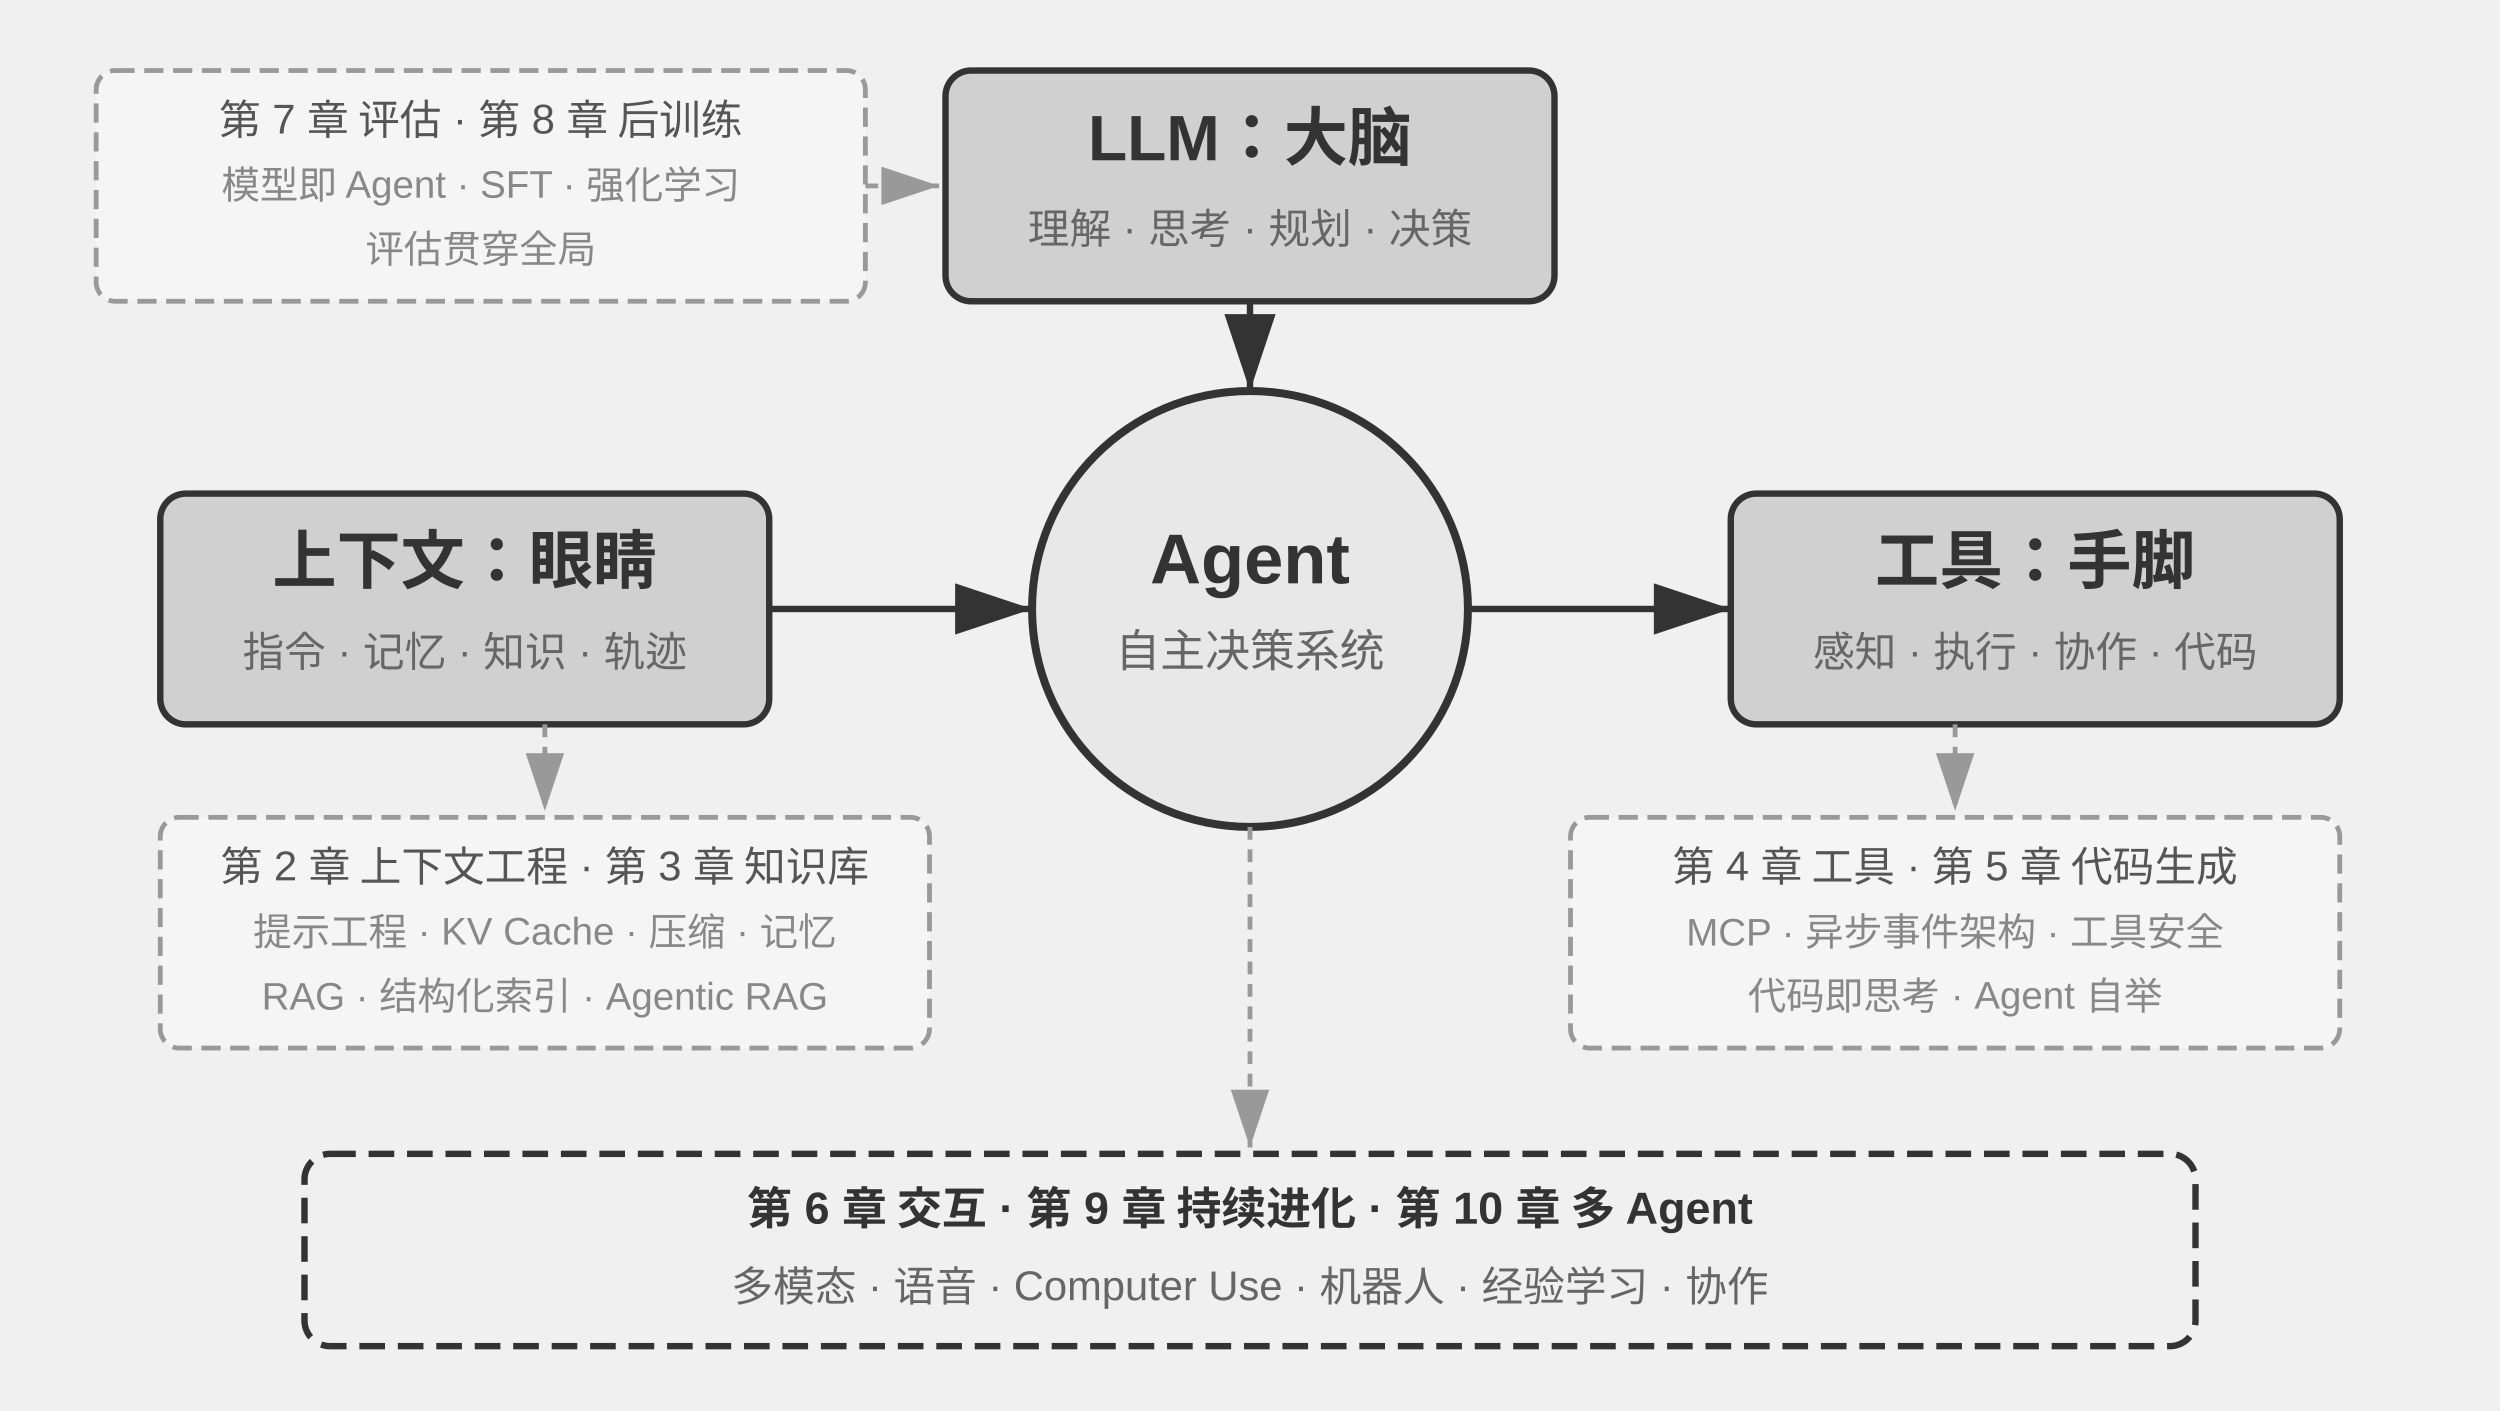
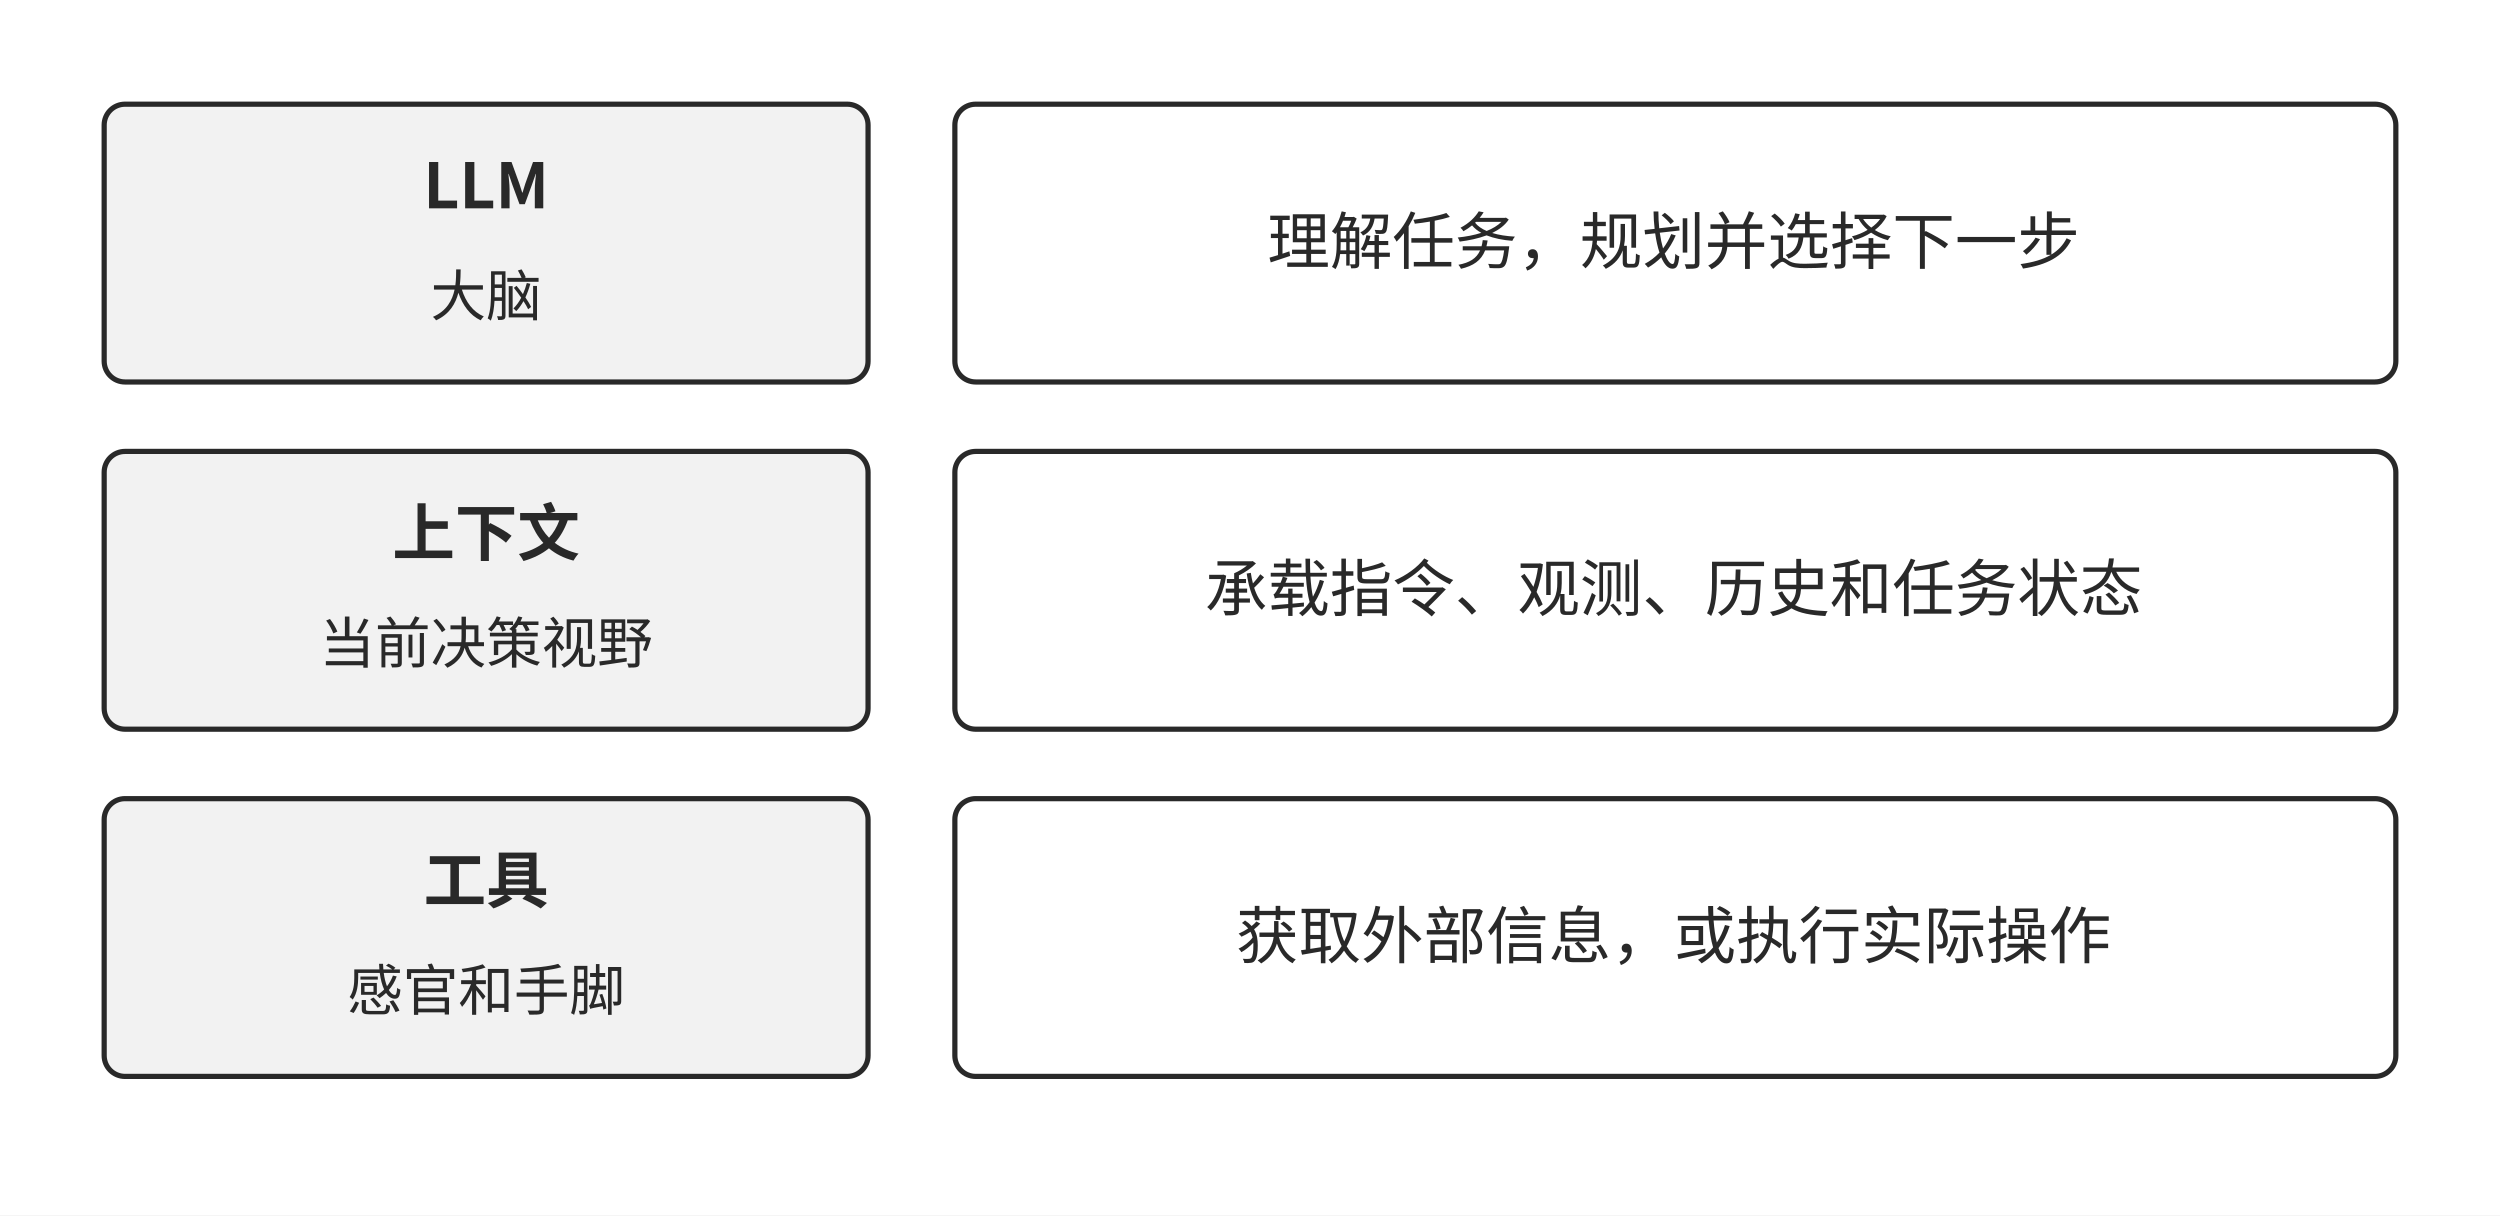
- <svg xmlns="http://www.w3.org/2000/svg" viewBox="0 40 780 440" width="780" height="440" style="background:#ffffff">
+ <svg xmlns="http://www.w3.org/2000/svg" width="150mm" height="72.92mm" viewBox="0 0 720 350" role="img" aria-labelledby="title desc">
  <defs>
-     <marker id="ah" markerWidth="12" markerHeight="8" refX="12" refY="4" orient="auto">
-       <polygon points="0 0, 12 4, 0 8" fill="#333333" />
-     </marker>
-     <marker id="ah-light" markerWidth="12" markerHeight="8" refX="12" refY="4" orient="auto">
-       <polygon points="0 0, 12 4, 0 8" fill="#999999" />
+     <marker id="arrow" viewBox="0 0 10 10" refX="9" refY="5" markerWidth="7" markerHeight="7" orient="auto-start-reverse">
+       <path d="M0 0 L10 5 L0 10 Z" fill="#292929" />
    </marker>
  </defs>
-   <circle cx="390" cy="230" r="68" fill="#e8e8e8" stroke="#333333" stroke-width="2.5" />
-   <text x="390" y="222" font-family="Arial, 'Helvetica Neue', Helvetica, 'PingFang SC', 'Microsoft YaHei', sans-serif" font-size="22" fill="#333333" text-anchor="middle" font-weight="bold">Agent</text>
-   <text x="390" y="248" font-family="Arial, 'Helvetica Neue', Helvetica, 'PingFang SC', 'Microsoft YaHei', sans-serif" font-size="14" fill="#666666" text-anchor="middle">自主决策系统</text>
-   <rect x="295" y="62" width="190" height="72" rx="8" fill="#d0d0d0" stroke="#333333" stroke-width="2" />
-   <text x="390" y="90" font-family="Arial, 'Helvetica Neue', Helvetica, 'PingFang SC', 'Microsoft YaHei', sans-serif" font-size="20" fill="#333333" text-anchor="middle" font-weight="bold">LLM：大脑</text>
-   <text x="390" y="116" font-family="Arial, 'Helvetica Neue', Helvetica, 'PingFang SC', 'Microsoft YaHei', sans-serif" font-size="13" fill="#666666" text-anchor="middle">理解 · 思考 · 规划 · 决策</text>
-   <line x1="390" y1="134" x2="390" y2="162" stroke="#333333" stroke-width="2" marker-end="url(#ah)" />
-   <rect x="50" y="194" width="190" height="72" rx="8" fill="#d0d0d0" stroke="#333333" stroke-width="2" />
-   <text x="145" y="222" font-family="Arial, 'Helvetica Neue', Helvetica, 'PingFang SC', 'Microsoft YaHei', sans-serif" font-size="20" fill="#333333" text-anchor="middle" font-weight="bold">上下文：眼睛</text>
-   <text x="145" y="248" font-family="Arial, 'Helvetica Neue', Helvetica, 'PingFang SC', 'Microsoft YaHei', sans-serif" font-size="13" fill="#666666" text-anchor="middle">指令 · 记忆 · 知识 · 轨迹</text>
-   <line x1="240" y1="230" x2="322" y2="230" stroke="#333333" stroke-width="2" marker-end="url(#ah)" />
-   <rect x="540" y="194" width="190" height="72" rx="8" fill="#d0d0d0" stroke="#333333" stroke-width="2" />
-   <text x="635" y="222" font-family="Arial, 'Helvetica Neue', Helvetica, 'PingFang SC', 'Microsoft YaHei', sans-serif" font-size="20" fill="#333333" text-anchor="middle" font-weight="bold">工具：手脚</text>
-   <text x="635" y="248" font-family="Arial, 'Helvetica Neue', Helvetica, 'PingFang SC', 'Microsoft YaHei', sans-serif" font-size="13" fill="#666666" text-anchor="middle">感知 · 执行 · 协作 · 代码</text>
-   <line x1="458" y1="230" x2="540" y2="230" stroke="#333333" stroke-width="2" marker-end="url(#ah)" />
-   <rect x="30" y="62" width="240" height="72" rx="6" fill="#f5f5f5" stroke="#999999" stroke-width="1.5" stroke-dasharray="6,3" />
-   <text x="150" y="82" font-family="Arial, 'Helvetica Neue', Helvetica, 'PingFang SC', 'Microsoft YaHei', sans-serif" font-size="13" fill="#555555" text-anchor="middle">第 7 章 评估 · 第 8 章 后训练</text>
-   <text x="150" y="102" font-family="Arial, 'Helvetica Neue', Helvetica, 'PingFang SC', 'Microsoft YaHei', sans-serif" font-size="12" fill="#888888" text-anchor="middle">模型即 Agent · SFT · 强化学习</text>
-   <text x="150" y="122" font-family="Arial, 'Helvetica Neue', Helvetica, 'PingFang SC', 'Microsoft YaHei', sans-serif" font-size="12" fill="#888888" text-anchor="middle">评估贯穿全局</text>
-   <line x1="270" y1="98" x2="293" y2="98" stroke="#999999" stroke-width="1.5" stroke-dasharray="4,3" marker-end="url(#ah-light)" />
-   <rect x="50" y="295" width="240" height="72" rx="6" fill="#f5f5f5" stroke="#999999" stroke-width="1.5" stroke-dasharray="6,3" />
-   <text x="170" y="315" font-family="Arial, 'Helvetica Neue', Helvetica, 'PingFang SC', 'Microsoft YaHei', sans-serif" font-size="13" fill="#555555" text-anchor="middle">第 2 章 上下文工程 · 第 3 章 知识库</text>
-   <text x="170" y="335" font-family="Arial, 'Helvetica Neue', Helvetica, 'PingFang SC', 'Microsoft YaHei', sans-serif" font-size="12" fill="#888888" text-anchor="middle">提示工程 · KV Cache · 压缩 · 记忆</text>
-   <text x="170" y="355" font-family="Arial, 'Helvetica Neue', Helvetica, 'PingFang SC', 'Microsoft YaHei', sans-serif" font-size="12" fill="#888888" text-anchor="middle">RAG · 结构化索引 · Agentic RAG</text>
-   <line x1="170" y1="266" x2="170" y2="293" stroke="#999999" stroke-width="1.5" stroke-dasharray="4,3" marker-end="url(#ah-light)" />
-   <rect x="490" y="295" width="240" height="72" rx="6" fill="#f5f5f5" stroke="#999999" stroke-width="1.5" stroke-dasharray="6,3" />
-   <text x="610" y="315" font-family="Arial, 'Helvetica Neue', Helvetica, 'PingFang SC', 'Microsoft YaHei', sans-serif" font-size="13" fill="#555555" text-anchor="middle">第 4 章 工具 · 第 5 章 代码生成</text>
-   <text x="610" y="335" font-family="Arial, 'Helvetica Neue', Helvetica, 'PingFang SC', 'Microsoft YaHei', sans-serif" font-size="12" fill="#888888" text-anchor="middle">MCP · 异步事件架构 · 工具安全</text>
-   <text x="610" y="355" font-family="Arial, 'Helvetica Neue', Helvetica, 'PingFang SC', 'Microsoft YaHei', sans-serif" font-size="12" fill="#888888" text-anchor="middle">代码即思考 · Agent 自举</text>
-   <line x1="610" y1="266" x2="610" y2="293" stroke="#999999" stroke-width="1.5" stroke-dasharray="4,3" marker-end="url(#ah-light)" />
-   <rect x="95" y="400" width="590" height="60" rx="8" fill="#f0f0f0" stroke="#333333" stroke-width="2" stroke-dasharray="8,4" />
-   <text x="390" y="422" font-family="Arial, 'Helvetica Neue', Helvetica, 'PingFang SC', 'Microsoft YaHei', sans-serif" font-size="14" fill="#333333" text-anchor="middle" font-weight="bold">第 6 章 交互 · 第 9 章 持续进化 · 第 10 章 多 Agent</text>
-   <text x="390" y="446" font-family="Arial, 'Helvetica Neue', Helvetica, 'PingFang SC', 'Microsoft YaHei', sans-serif" font-size="13" fill="#666666" text-anchor="middle">多模态 · 语音 · Computer Use · 机器人 · 经验学习 · 协作</text>
-   <line x1="390" y1="298" x2="390" y2="398" stroke="#999999" stroke-width="1.5" stroke-dasharray="4,3" marker-end="url(#ah-light)" />
+   <rect width="720" height="350" fill="#ffffff" />
+   <rect x="30" y="30" width="220" height="80" rx="6" fill="#f2f2f2" stroke="#292929" stroke-width="1.5" />
+   <text x="140.0" y="60" font-family="Noto Sans CJK SC,Source Han Sans CN,Microsoft YaHei,sans-serif" font-size="18" font-weight="700" text-anchor="middle" fill="#292929">LLM</text>
+   <text x="140.0" y="91" font-family="Noto Sans CJK SC,Source Han Sans CN,Microsoft YaHei,sans-serif" font-size="16" font-weight="400" text-anchor="middle" fill="#292929">大脑</text>
+   <rect x="275" y="30" width="415" height="80" rx="6" fill="#ffffff" stroke="#292929" stroke-width="1.5" />
+   <text x="482" y="76" font-family="Noto Sans CJK SC,Source Han Sans CN,Microsoft YaHei,sans-serif" font-size="18" font-weight="400" text-anchor="middle" fill="#292929">理解任务，规划并选择下一步</text>
+   <rect x="30" y="130" width="220" height="80" rx="6" fill="#f2f2f2" stroke="#292929" stroke-width="1.5" />
+   <text x="140.0" y="160" font-family="Noto Sans CJK SC,Source Han Sans CN,Microsoft YaHei,sans-serif" font-size="18" font-weight="700" text-anchor="middle" fill="#292929">上下文</text>
+   <text x="140.0" y="191" font-family="Noto Sans CJK SC,Source Han Sans CN,Microsoft YaHei,sans-serif" font-size="16" font-weight="400" text-anchor="middle" fill="#292929">当前决策视野</text>
+   <rect x="275" y="130" width="415" height="80" rx="6" fill="#ffffff" stroke="#292929" stroke-width="1.5" />
+   <text x="482" y="176" font-family="Noto Sans CJK SC,Source Han Sans CN,Microsoft YaHei,sans-serif" font-size="18" font-weight="400" text-anchor="middle" fill="#292929">承载指令、观测、历史和任务状态</text>
+   <rect x="30" y="230" width="220" height="80" rx="6" fill="#f2f2f2" stroke="#292929" stroke-width="1.5" />
+   <text x="140.0" y="260" font-family="Noto Sans CJK SC,Source Han Sans CN,Microsoft YaHei,sans-serif" font-size="18" font-weight="700" text-anchor="middle" fill="#292929">工具</text>
+   <text x="140.0" y="291" font-family="Noto Sans CJK SC,Source Han Sans CN,Microsoft YaHei,sans-serif" font-size="16" font-weight="400" text-anchor="middle" fill="#292929">感官和手脚</text>
+   <rect x="275" y="230" width="415" height="80" rx="6" fill="#ffffff" stroke="#292929" stroke-width="1.5" />
+   <text x="482" y="276" font-family="Noto Sans CJK SC,Source Han Sans CN,Microsoft YaHei,sans-serif" font-size="18" font-weight="400" text-anchor="middle" fill="#292929">获取外部信息，或执行实际操作</text>
</svg>
